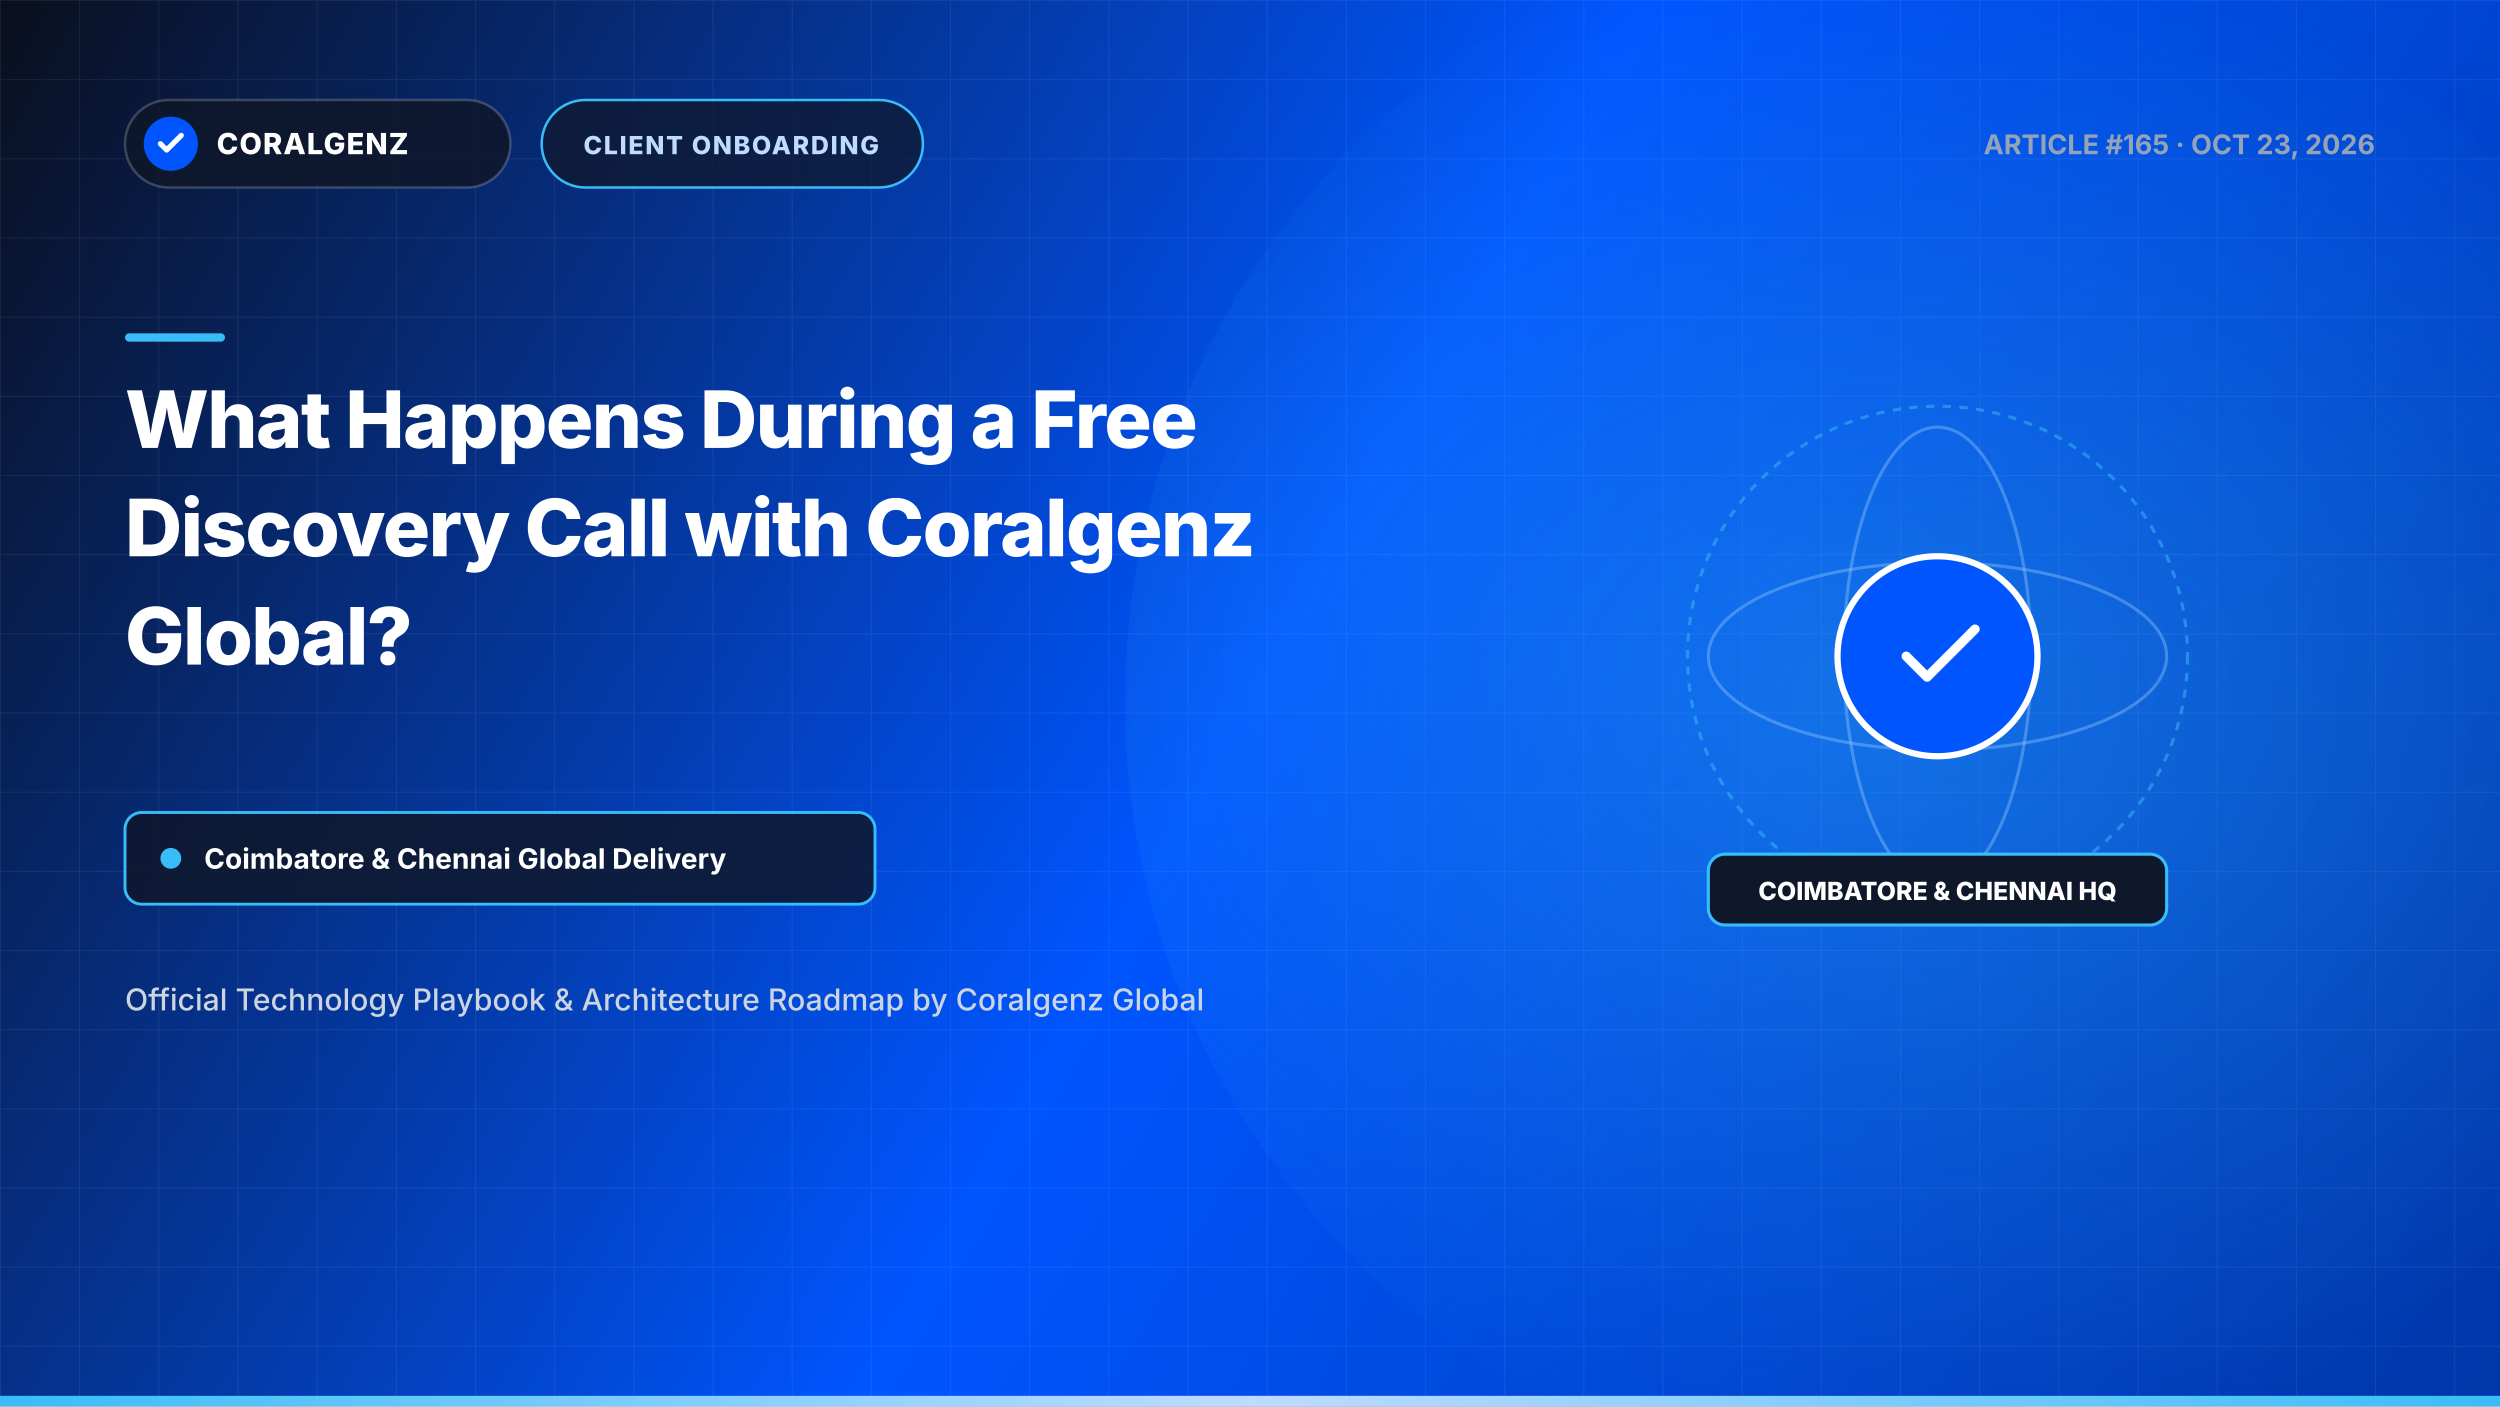
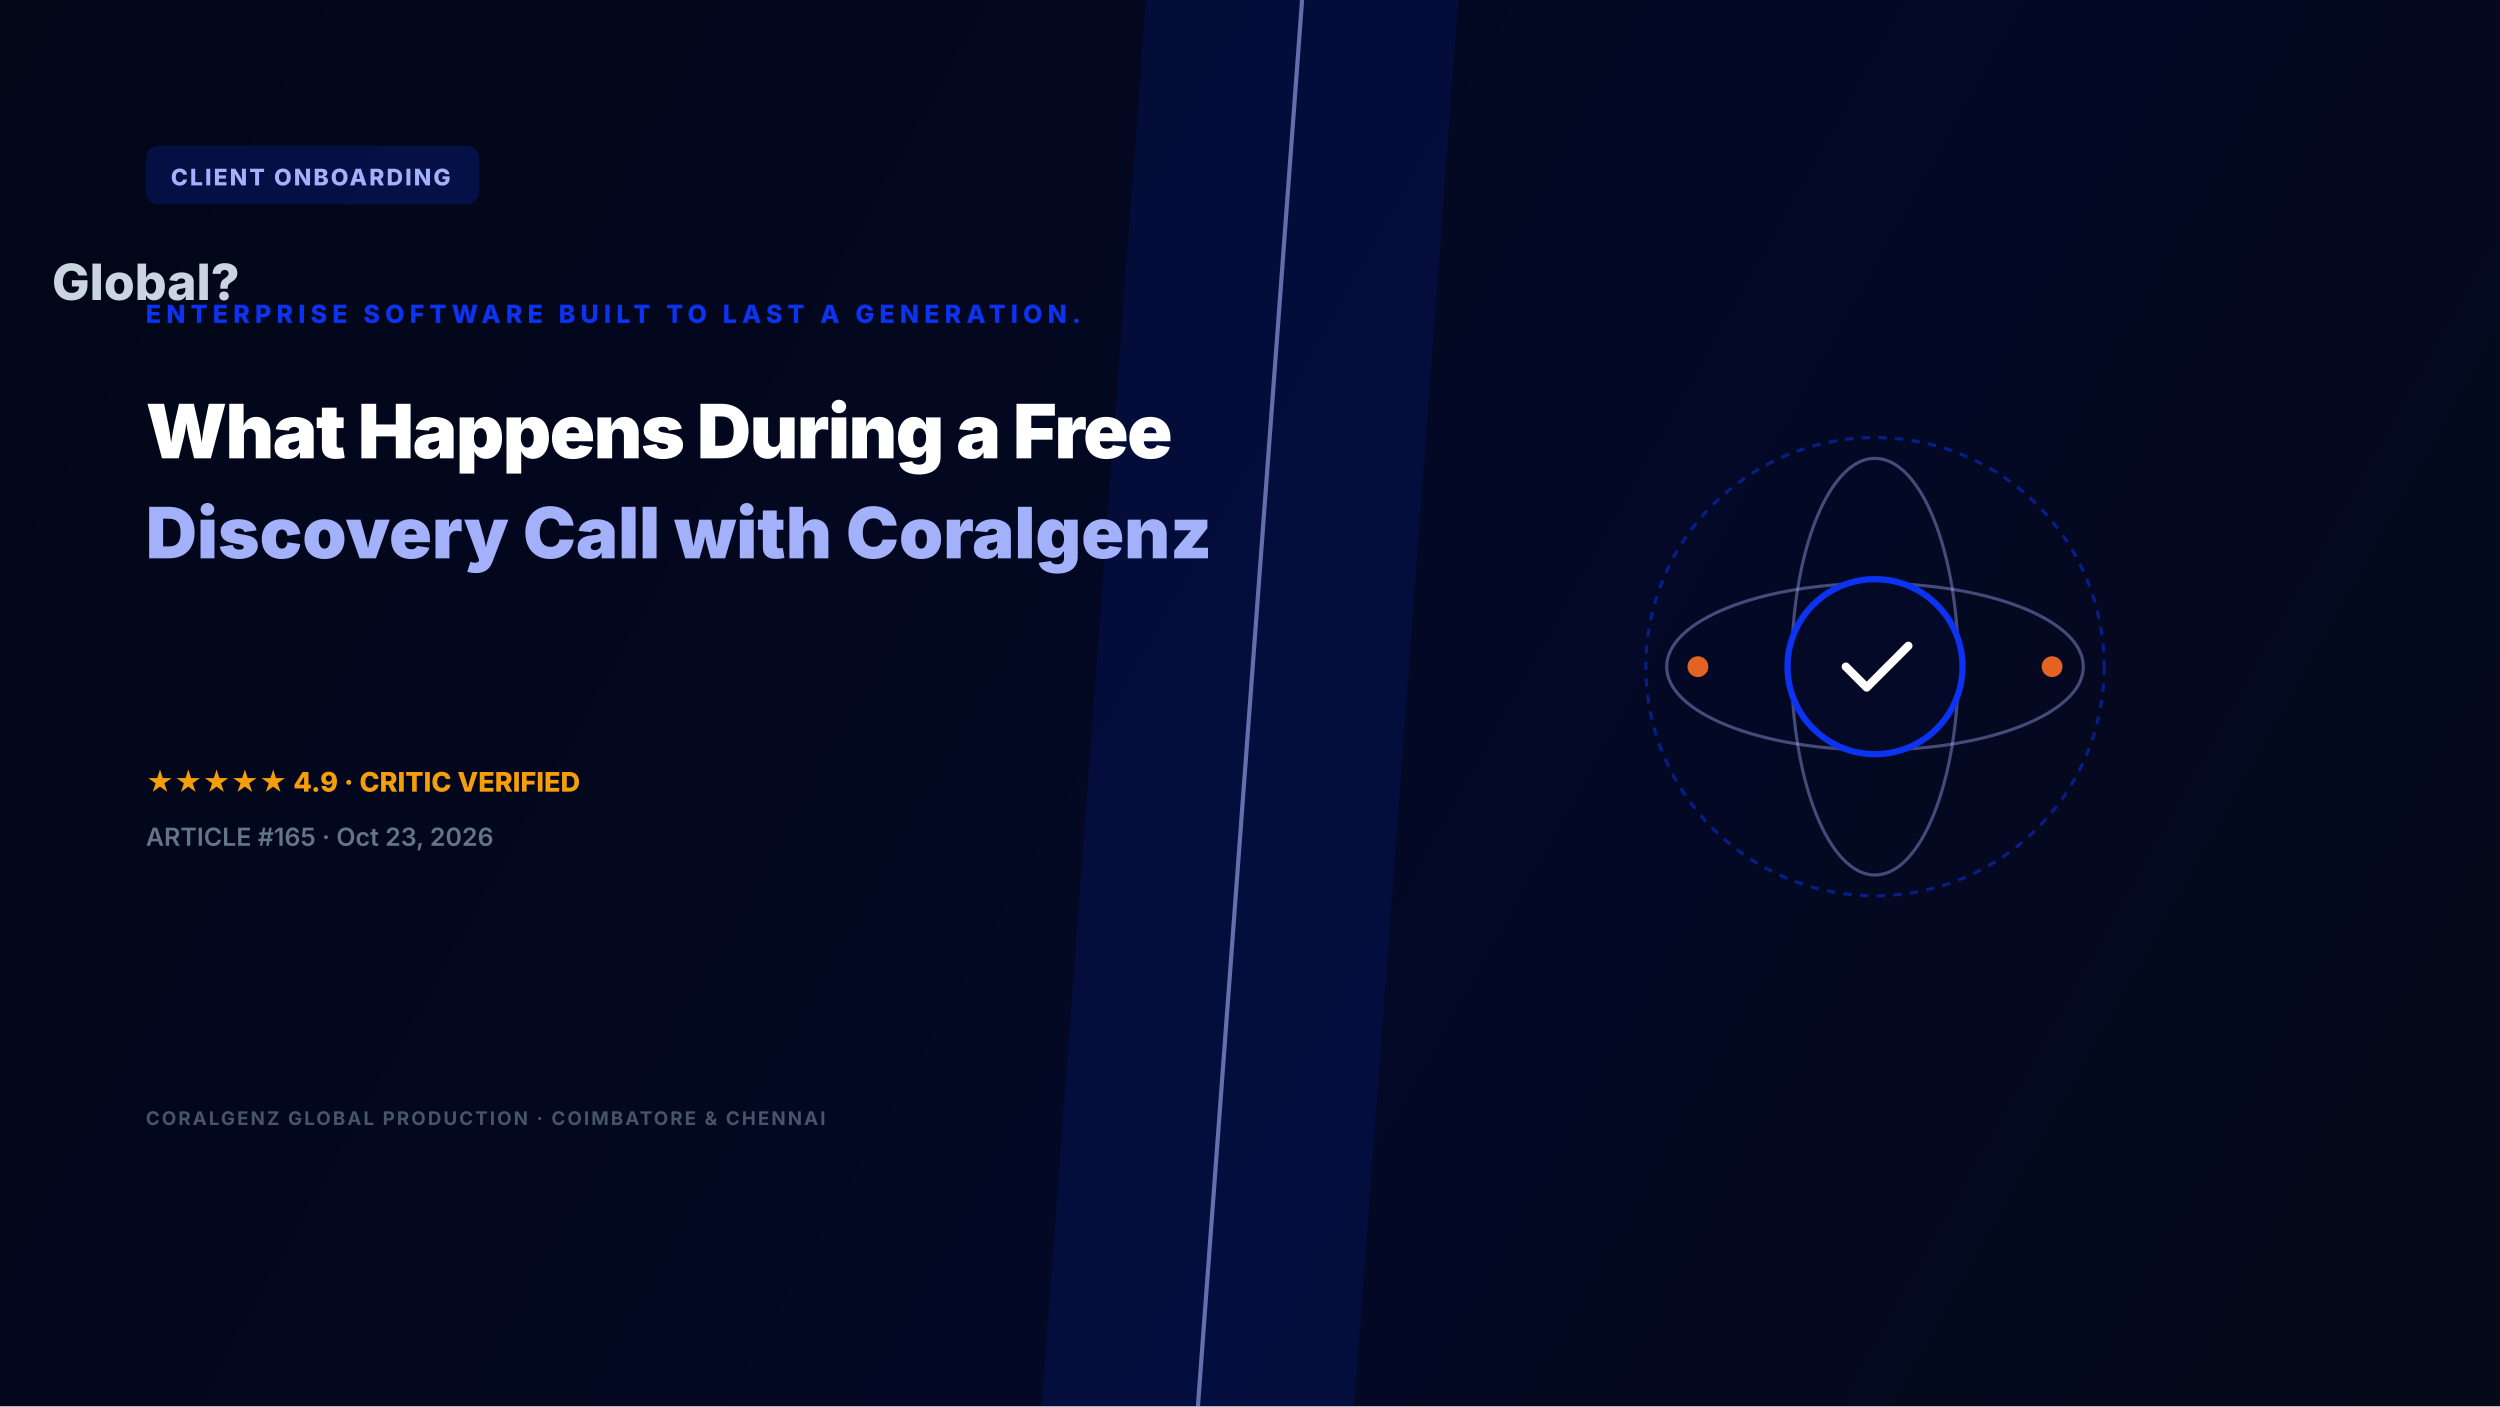
<svg xmlns="http://www.w3.org/2000/svg" width="1200" height="675" viewBox="0 0 1200 675" fill="none">
  <defs>
-     <linearGradient id="bg-165" x1="0" y1="0" x2="1200" y2="675" gradientUnits="userSpaceOnUse">
-       <stop stop-color="#0a0f1d" />
-       <stop offset="0.5" stop-color="#0055fe" />
-       <stop offset="1" stop-color="#0037a8" />
+     <linearGradient id="slash-bg-165" x1="0" y1="0" x2="1200" y2="675" gradientUnits="userSpaceOnUse">
+       <stop stop-color="#020617" />
+       <stop offset="0.6" stop-color="#030926" />
+       <stop offset="1" stop-color="#050a18" />
    </linearGradient>
-     <radialGradient id="glow-165" cx="0" cy="0" r="1" gradientUnits="userSpaceOnUse" gradientTransform="translate(900 337) rotate(90) scale(360 480)">
-       <stop stop-color="#38bdf8" stop-opacity="0.35" />
-       <stop offset="1" stop-color="#38bdf8" stop-opacity="0" />
-     </radialGradient>
-     <linearGradient id="line-grad-165" x1="0" y1="0" x2="1200" y2="0" gradientUnits="userSpaceOnUse">
-       <stop stop-color="#38bdf8" />
-       <stop offset="0.5" stop-color="#bfdbfe" />
-       <stop offset="1" stop-color="#38bdf8" />
-     </linearGradient>
-     <pattern id="grid-165" width="38" height="38" patternUnits="userSpaceOnUse">
-       <path d="M 38 0 L 0 0 0 38" fill="none" stroke="#ffffff" stroke-width="0.75" opacity="0.08" />
-     </pattern>
  </defs>
-   <rect width="1200" height="675" fill="url(#bg-165)" />
-   <rect width="1200" height="675" fill="url(#grid-165)" />
-   <circle cx="920" cy="337" r="380" fill="url(#glow-165)" />
-   <g transform="translate(60, 48)">
-     <rect width="185" height="42" rx="21" fill="rgba(15, 23, 42, 0.85)" stroke="rgba(255, 255, 255, 0.2)" stroke-width="1.2" />
-     <circle cx="22" cy="21" r="13" fill="#0055fe" />
-     <path d="M 17 21 L 20 24 L 27 17" stroke="#ffffff" stroke-width="2.5" stroke-linecap="round" stroke-linejoin="round" />
-     <text x="44" y="26" font-family="'Satoshi', 'Inter', -apple-system, sans-serif" font-size="14" font-weight="800" fill="#ffffff" letter-spacing="0.5">CORALGENZ</text>
-     <rect x="200" y="0" width="183" height="42" rx="21" fill="rgba(15, 23, 42, 0.75)" stroke="#38bdf8" stroke-width="1.2" />
-     <text x="291" y="26" font-family="'Inter', sans-serif" font-size="12" font-weight="800" fill="#bfdbfe" letter-spacing="0.8" text-anchor="middle">CLIENT ONBOARDING</text>
-     <text x="1080" y="26" text-anchor="end" font-family="'JetBrains Mono', 'Inter', monospace" font-size="13" font-weight="700" fill="#94a3b8">ARTICLE #165 · OCT 23, 2026</text>
+   <rect width="1200" height="675" fill="url(#slash-bg-165)" />
+   <polygon points="550 0 700 0 650 675 500 675" fill="#0c32f2" opacity="0.12" />
+   <line x1="625" y1="0" x2="575" y2="675" stroke="#a2b1f9" stroke-width="2" opacity="0.6" />
+   <g transform="translate(70, 70)">
+     <rect x="0" y="0" width="160" height="28" rx="6" fill="#0c32f2" opacity="0.2" />
+     <text x="12" y="19" font-family="'Inter', sans-serif" font-size="11" font-weight="800" fill="#a2b1f9" letter-spacing="1">CLIENT ONBOARDING</text>
+     <text x="0" y="85" font-family="'Inter', sans-serif" font-size="12" font-weight="800" fill="#0c32f2" letter-spacing="2.5">ENTERPRISE SOFTWARE BUILT TO LAST A GENERATION.</text>
+     <text x="0" y="150" font-family="'Satoshi', 'Inter', sans-serif" font-size="36" font-weight="900" fill="#ffffff" letter-spacing="-0.02em">What Happens During a Free</text>
+     <text x="0" y="198" font-family="'Satoshi', 'Inter', sans-serif" font-size="34" font-weight="900" fill="#a2b1f9">Discovery Call with Coralgenz</text>
+     <text x="0" y="74" font-family="Satoshi, Inter, sans-serif" font-size="24" font-weight="800" fill="#cbd5e1" text-anchor="middle">Global?</text>
+     <g transform="translate(0, 310)">
+       <text x="0" y="0" font-family="'Inter', sans-serif" font-size="13" font-weight="800" fill="#f59e0b">★★★★★ 4.9 · CRITIC VERIFIED</text>
+       <text x="0" y="26" font-family="'Inter', monospace" font-size="12" font-weight="600" fill="#64748b">ARTICLE #165 · Oct 23, 2026</text>
+     </g>
+     <text x="0" y="470" font-family="'Inter', sans-serif" font-size="9" font-weight="700" fill="#475569" letter-spacing="1">CORALGENZ GLOBAL PRODUCTION · COIMBATORE &amp; CHENNAI</text>
  </g>
-   <g transform="translate(60, 160)">
-     <rect x="0" y="0" width="48" height="4" rx="2" fill="#38bdf8" />
-     <text x="0" y="55" font-family="'Satoshi', 'Inter', -apple-system, sans-serif" font-size="38" font-weight="800" fill="#ffffff" letter-spacing="-0.02em">
-       <tspan x="0" dy="0">What Happens During a Free</tspan>
-       <tspan x="0" dy="52">Discovery Call with Coralgenz</tspan>
-       <tspan x="0" dy="52">Global?</tspan>
-     </text>
-     <g transform="translate(0, 230)">
-       <rect width="360" height="44" rx="8" fill="rgba(15, 23, 42, 0.85)" stroke="#38bdf8" stroke-width="1.4" />
-       <circle cx="22" cy="22" r="5" fill="#38bdf8" />
-       <text x="38" y="27" font-family="'Inter', sans-serif" font-size="13.5" font-weight="700" fill="#ffffff">Coimbatore &amp; Chennai Global Delivery</text>
-     </g>
-     <text x="0" y="325" font-family="'Inter', sans-serif" font-size="14.5" font-weight="500" fill="#cbd5e1">
-       Official Technology Playbook &amp; Architecture Roadmap by Coralgenz Global
-     </text>
+   <g transform="translate(900, 320)">
+     <circle cx="0" cy="0" r="110" stroke="#0c32f2" stroke-width="1.5" stroke-dasharray="4 4" opacity="0.5" />
+     <ellipse cx="0" cy="0" rx="100" ry="40" stroke="#a2b1f9" stroke-width="1.5" opacity="0.4" />
+     <ellipse cx="0" cy="0" rx="40" ry="100" stroke="#a2b1f9" stroke-width="1.5" opacity="0.4" />
+     <circle cx="0" cy="0" r="42" fill="#030926" stroke="#0c32f2" stroke-width="3" />
+     <path d="M -14 0 L -4 10 L 16 -10" stroke="#ffffff" stroke-width="4" stroke-linecap="round" stroke-linejoin="round" />
+     <circle cx="-85" cy="0" r="5" fill="#e56322" />
+     <circle cx="85" cy="0" r="5" fill="#e56322" />
  </g>
-   <g transform="translate(730, 130)">
-     <g transform="translate(40, 25)">
-       <circle cx="160" cy="160" r="120" stroke="#38bdf8" stroke-width="1.5" stroke-dasharray="4 4" opacity="0.5" />
-       <ellipse cx="160" cy="160" rx="110" ry="45" stroke="#93c5fd" stroke-width="1.5" opacity="0.4" />
-       <ellipse cx="160" cy="160" rx="45" ry="110" stroke="#93c5fd" stroke-width="1.5" opacity="0.4" />
-       <circle cx="160" cy="160" r="48" fill="#0055fe" stroke="#ffffff" stroke-width="3" />
-       <path d="M 145 160 L 155 170 L 178 147" stroke="#ffffff" stroke-width="4.5" stroke-linecap="round" stroke-linejoin="round" />
-       <rect x="50" y="255" width="220" height="34" rx="8" fill="#0f172a" stroke="#38bdf8" stroke-width="1.5" />
-       <text x="160" y="277" font-family="'Inter', sans-serif" font-size="12" font-weight="800" fill="#ffffff" text-anchor="middle">COIMBATORE &amp; CHENNAI HQ</text>
-     </g>
-   </g>
-   <rect x="0" y="670" width="1200" height="5" fill="url(#line-grad-165)" />
</svg>
